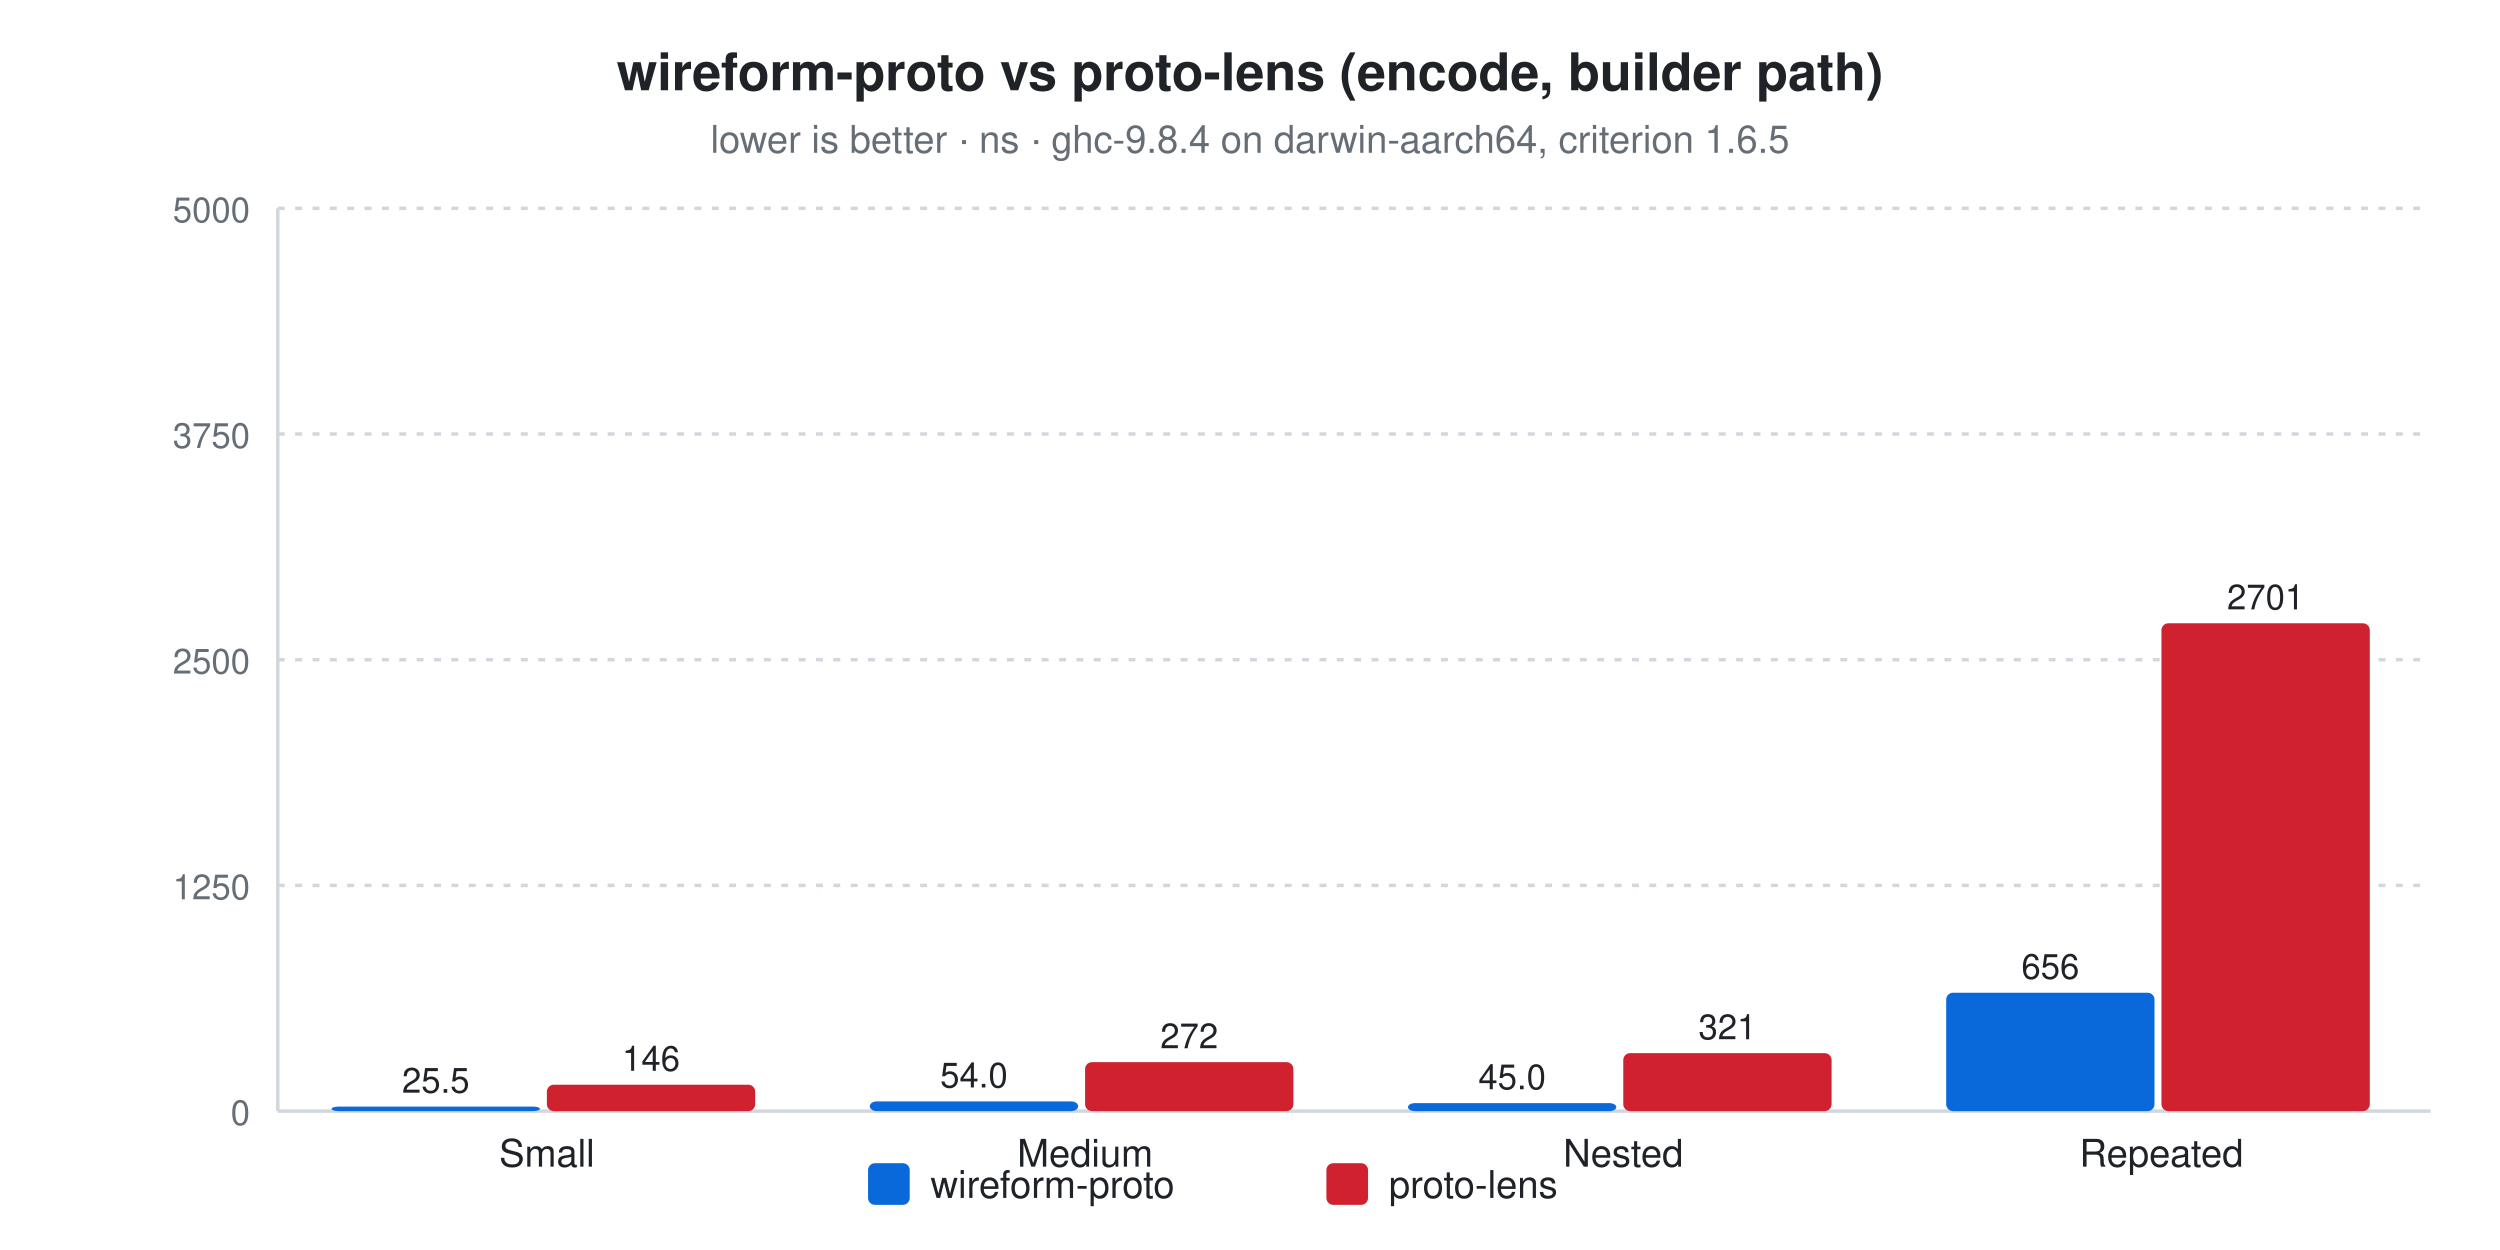
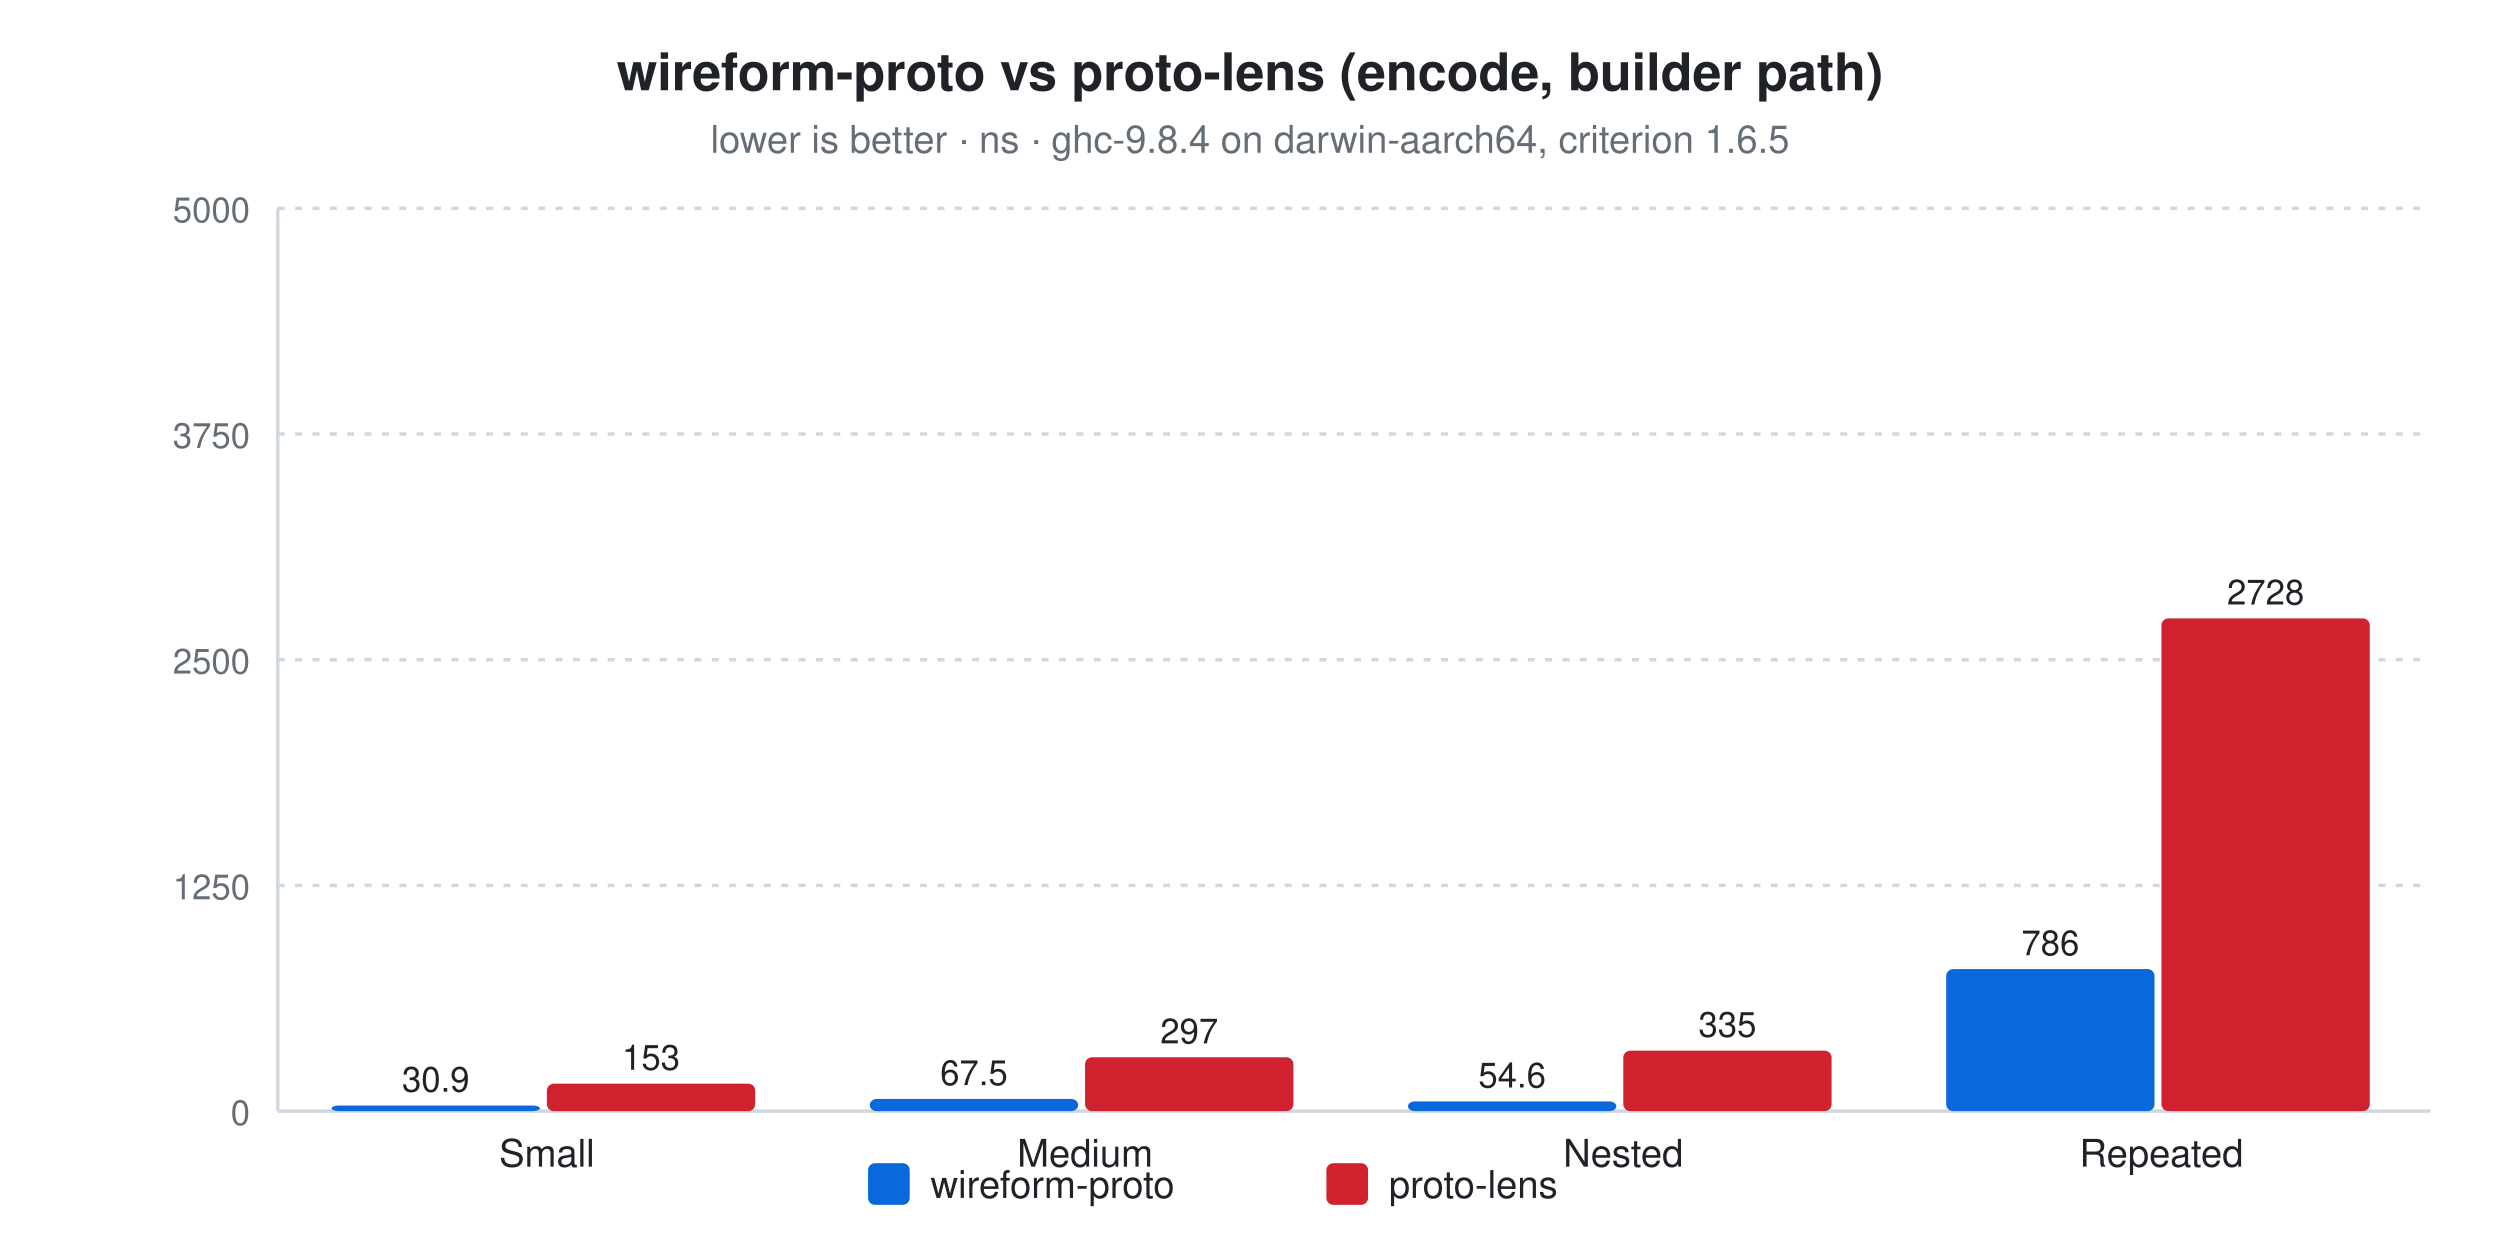
<svg xmlns="http://www.w3.org/2000/svg" viewBox="0 0 720 360" width="720" height="360" font-family="ui-sans-serif, system-ui, -apple-system, BlinkMacSystemFont, &quot;Segoe UI&quot;, Helvetica, Arial, sans-serif" font-size="12">
  <rect x="0" y="0" width="720" height="360" fill="#ffffff" />
  <text x="360" y="26" text-anchor="middle" font-size="15" font-weight="600" fill="#1f2328">wireform-proto vs proto-lens (encode, builder path)</text>
  <text x="360" y="44" text-anchor="middle" font-size="11" fill="#656d76">lower is better · ns · ghc-9.8.4 on darwin-aarch64, criterion 1.6.5</text>
  <g stroke="#d0d7de" stroke-width="1">
    <line x1="80" y1="320" x2="700" y2="320" />
    <line x1="80" y1="60" x2="80" y2="320" />
  </g>
  <g>
    <g />
    <text x="72" y="324" text-anchor="end" font-size="10" fill="#656d76">0</text>
    <line x1="80" y1="255" x2="700" y2="255" stroke="#d0d7de" stroke-width="1" stroke-dasharray="2 3" />
    <text x="72" y="259" text-anchor="end" font-size="10" fill="#656d76">1250</text>
    <line x1="80" y1="190" x2="700" y2="190" stroke="#d0d7de" stroke-width="1" stroke-dasharray="2 3" />
    <text x="72" y="194" text-anchor="end" font-size="10" fill="#656d76">2500</text>
    <line x1="80" y1="125" x2="700" y2="125" stroke="#d0d7de" stroke-width="1" stroke-dasharray="2 3" />
    <text x="72" y="129" text-anchor="end" font-size="10" fill="#656d76">3750</text>
    <line x1="80" y1="60" x2="700" y2="60" stroke="#d0d7de" stroke-width="1" stroke-dasharray="2 3" />
    <text x="72" y="64" text-anchor="end" font-size="10" fill="#656d76">5000</text>
  </g>
  <g>
-     <rect x="95.5" y="318.7" width="60" height="1.3" rx="2" fill="#0969da" />
-     <rect x="157.5" y="312.4" width="60" height="7.6" rx="2" fill="#cf222e" />
-     <rect x="250.5" y="317.2" width="60" height="2.8" rx="2" fill="#0969da" />
-     <rect x="312.5" y="305.9" width="60" height="14.1" rx="2" fill="#cf222e" />
-     <rect x="405.5" y="317.7" width="60" height="2.3" rx="2" fill="#0969da" />
-     <rect x="467.5" y="303.3" width="60" height="16.7" rx="2" fill="#cf222e" />
-     <rect x="560.5" y="285.9" width="60" height="34.1" rx="2" fill="#0969da" />
-     <rect x="622.5" y="179.5" width="60" height="140.5" rx="2" fill="#cf222e" />
+     <rect x="95.5" y="318.4" width="60" height="1.6" rx="2" fill="#0969da" />
+     <rect x="157.5" y="312.1" width="60" height="7.9" rx="2" fill="#cf222e" />
+     <rect x="250.5" y="316.5" width="60" height="3.5" rx="2" fill="#0969da" />
+     <rect x="312.5" y="304.5" width="60" height="15.5" rx="2" fill="#cf222e" />
+     <rect x="405.5" y="317.2" width="60" height="2.8" rx="2" fill="#0969da" />
+     <rect x="467.5" y="302.6" width="60" height="17.4" rx="2" fill="#cf222e" />
+     <rect x="560.5" y="279.1" width="60" height="40.9" rx="2" fill="#0969da" />
+     <rect x="622.5" y="178.1" width="60" height="141.9" rx="2" fill="#cf222e" />
  </g>
  <g>
-     <text x="125.5" y="314.7" text-anchor="middle" font-size="10" fill="#1f2328">25.5</text>
-     <text x="187.5" y="308.4" text-anchor="middle" font-size="10" fill="#1f2328">146</text>
-     <text x="280.5" y="313.2" text-anchor="middle" font-size="10" fill="#1f2328">54.0</text>
-     <text x="342.5" y="301.9" text-anchor="middle" font-size="10" fill="#1f2328">272</text>
-     <text x="435.5" y="313.7" text-anchor="middle" font-size="10" fill="#1f2328">45.0</text>
-     <text x="497.5" y="299.3" text-anchor="middle" font-size="10" fill="#1f2328">321</text>
-     <text x="590.5" y="281.9" text-anchor="middle" font-size="10" fill="#1f2328">656</text>
-     <text x="652.5" y="175.5" text-anchor="middle" font-size="10" fill="#1f2328">2701</text>
+     <text x="125.5" y="314.4" text-anchor="middle" font-size="10" fill="#1f2328">30.9</text>
+     <text x="187.5" y="308.1" text-anchor="middle" font-size="10" fill="#1f2328">153</text>
+     <text x="280.5" y="312.5" text-anchor="middle" font-size="10" fill="#1f2328">67.5</text>
+     <text x="342.5" y="300.5" text-anchor="middle" font-size="10" fill="#1f2328">297</text>
+     <text x="435.5" y="313.2" text-anchor="middle" font-size="10" fill="#1f2328">54.6</text>
+     <text x="497.5" y="298.6" text-anchor="middle" font-size="10" fill="#1f2328">335</text>
+     <text x="590.5" y="275.1" text-anchor="middle" font-size="10" fill="#1f2328">786</text>
+     <text x="652.5" y="174.1" text-anchor="middle" font-size="10" fill="#1f2328">2728</text>
  </g>
  <g>
    <text x="157.5" y="336" text-anchor="middle" font-size="11" fill="#1f2328">Small</text>
    <text x="312.5" y="336" text-anchor="middle" font-size="11" fill="#1f2328">Medium</text>
    <text x="467.5" y="336" text-anchor="middle" font-size="11" fill="#1f2328">Nested</text>
    <text x="622.5" y="336" text-anchor="middle" font-size="11" fill="#1f2328">Repeated</text>
  </g>
  <g>
    <g transform="translate(250, 344)">
      <rect x="0" y="-9" width="12" height="12" rx="2" fill="#0969da" />
      <text x="18" y="1" font-size="11" fill="#1f2328">wireform-proto</text>
    </g>
    <g transform="translate(382, 344)">
      <rect x="0" y="-9" width="12" height="12" rx="2" fill="#cf222e" />
      <text x="18" y="1" font-size="11" fill="#1f2328">proto-lens</text>
    </g>
  </g>
</svg>
